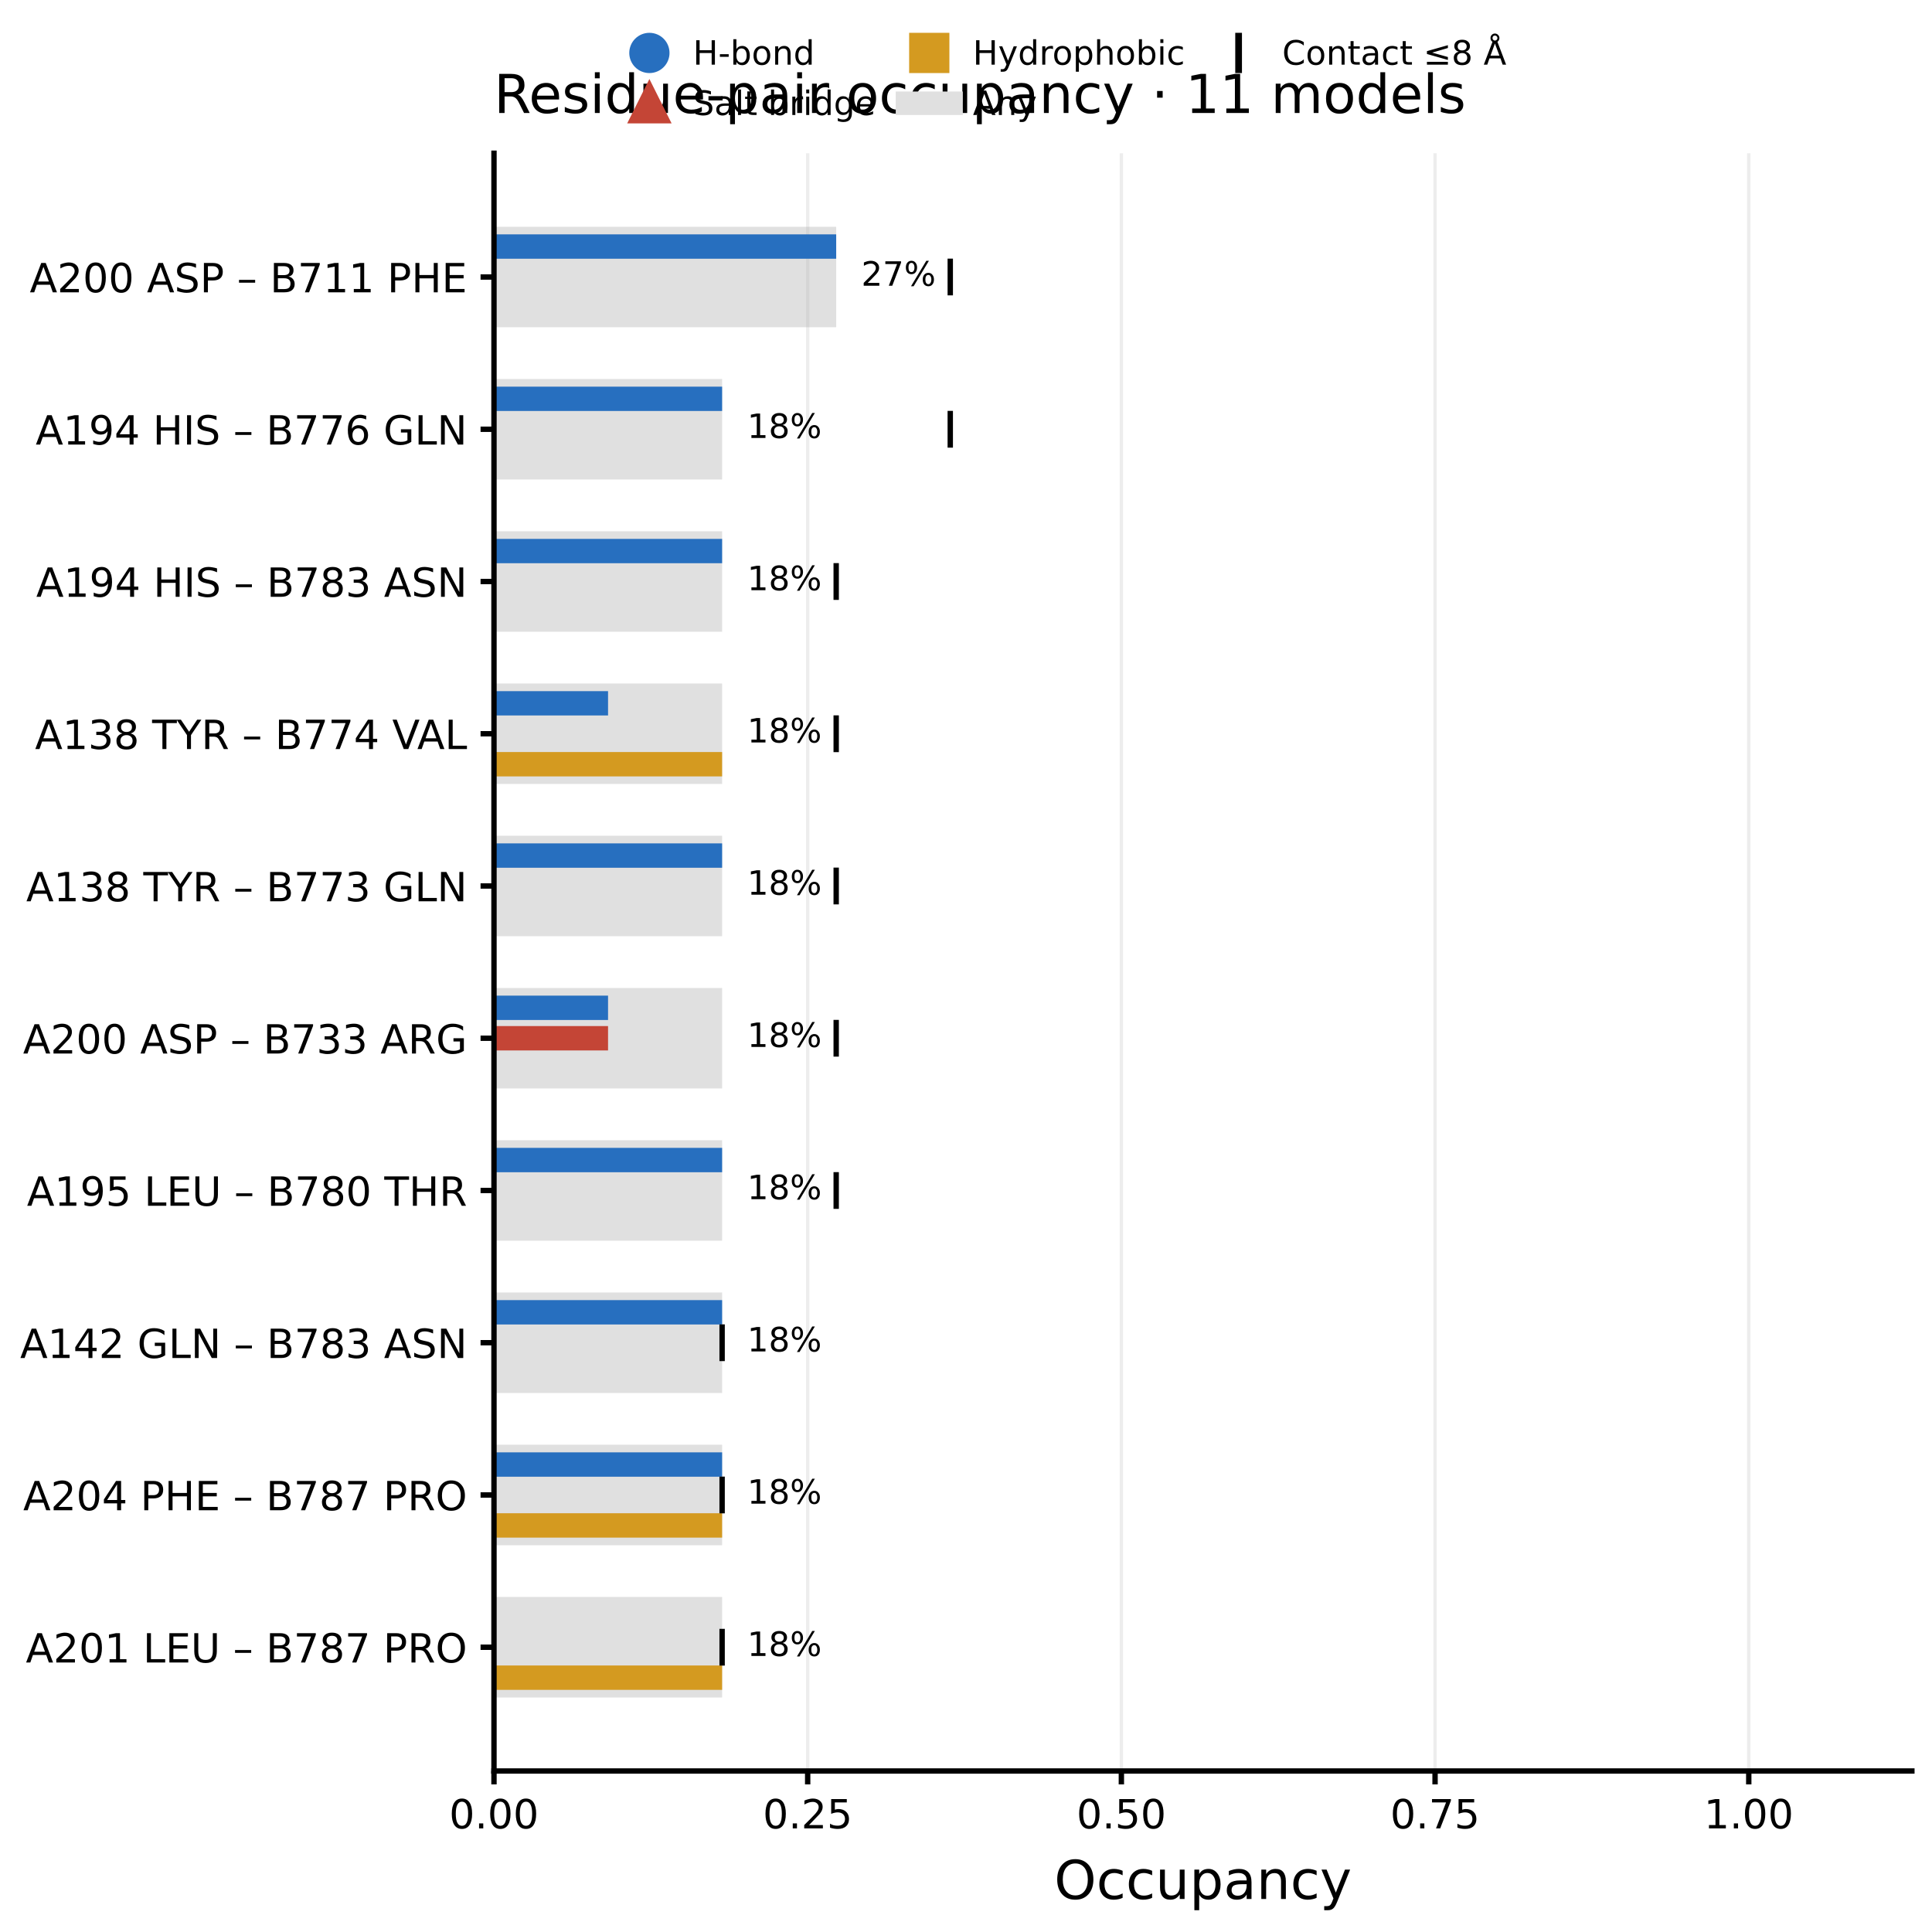
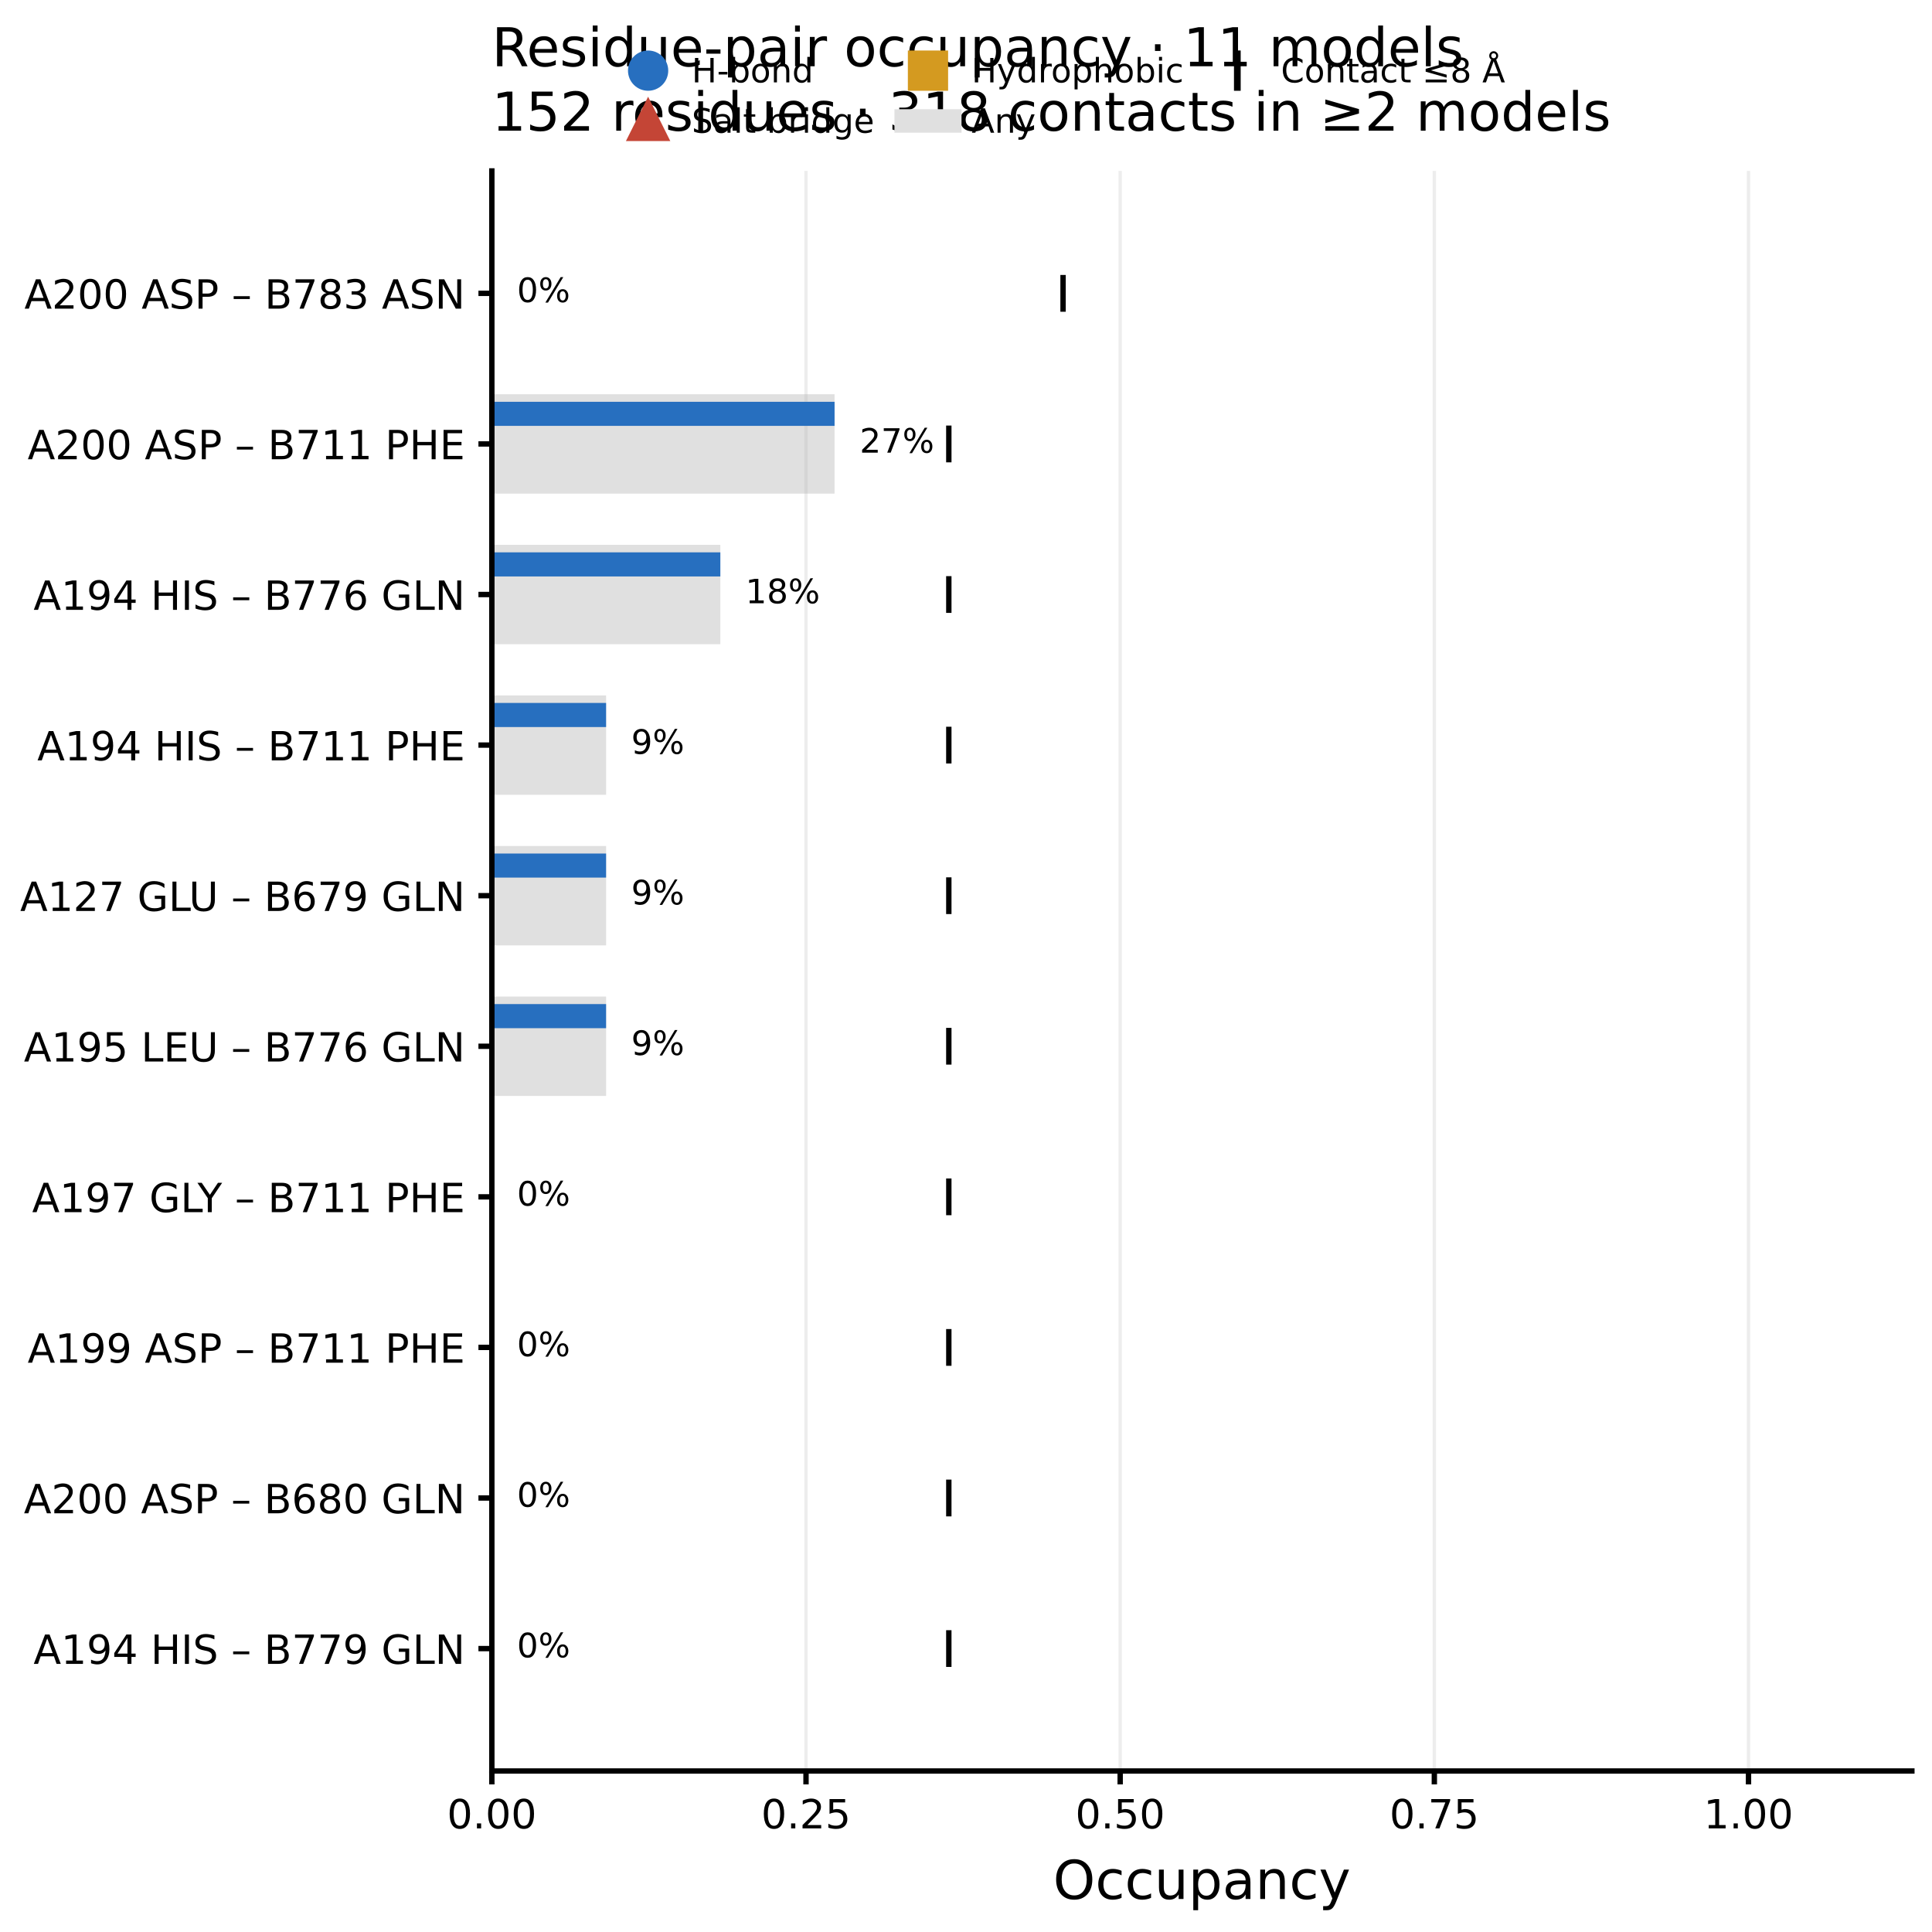
<svg xmlns="http://www.w3.org/2000/svg" xmlns:xlink="http://www.w3.org/1999/xlink" width="288pt" height="288pt" viewBox="0 0 288 288" version="1.1">
  <defs>
    <style type="text/css">*{stroke-linejoin: round; stroke-linecap: butt}</style>
  </defs>
  <g id="figure_1">
    <g id="patch_1">
      <path d="M 0 288  L 288 288  L 288 0  L 0 0  z " style="fill: #ffffff" />
    </g>
    <g id="axes_1">
      <g id="patch_2">
-         <path d="M 73.637 264  L 285 264  L 285 22.843  L 73.637 22.843  z " style="fill: #ffffff" />
+         <path d="M 73.319 264  L 285 264  L 285 25.482  L 73.319 25.482  z " style="fill: #ffffff" />
      </g>
      <g id="patch_3">
-         <path d="M 73.637 48.784  L 124.65 48.784  L 124.65 33.805  L 73.637 33.805  z " clip-path="url(#p895c174bd4)" style="fill: #e0e0e0" />
+         <path d="M 73.319 51.138  L 73.319 51.138  L 73.319 36.324  L 73.319 36.324  z " clip-path="url(#p9a4eb789ce)" style="fill: #e0e0e0" />
      </g>
      <g id="patch_4">
-         <path d="M 73.637 71.478  L 107.645 71.478  L 107.645 56.5  L 73.637 56.5  z " clip-path="url(#p895c174bd4)" style="fill: #e0e0e0" />
+         <path d="M 73.319 73.585  L 124.408 73.585  L 124.408 58.77  L 73.319 58.77  z " clip-path="url(#p9a4eb789ce)" style="fill: #e0e0e0" />
      </g>
      <g id="patch_5">
-         <path d="M 73.637 94.173  L 107.645 94.173  L 107.645 79.195  L 73.637 79.195  z " clip-path="url(#p895c174bd4)" style="fill: #e0e0e0" />
+         <path d="M 73.319 96.032  L 107.379 96.032  L 107.379 81.217  L 73.319 81.217  z " clip-path="url(#p9a4eb789ce)" style="fill: #e0e0e0" />
      </g>
      <g id="patch_6">
-         <path d="M 73.637 116.868  L 107.645 116.868  L 107.645 101.89  L 73.637 101.89  z " clip-path="url(#p895c174bd4)" style="fill: #e0e0e0" />
+         <path d="M 73.319 118.478  L 90.349 118.478  L 90.349 103.664  L 73.319 103.664  z " clip-path="url(#p9a4eb789ce)" style="fill: #e0e0e0" />
      </g>
      <g id="patch_7">
-         <path d="M 73.637 139.563  L 107.645 139.563  L 107.645 124.585  L 73.637 124.585  z " clip-path="url(#p895c174bd4)" style="fill: #e0e0e0" />
+         <path d="M 73.319 140.925  L 90.349 140.925  L 90.349 126.11  L 73.319 126.11  z " clip-path="url(#p9a4eb789ce)" style="fill: #e0e0e0" />
      </g>
      <g id="patch_8">
-         <path d="M 73.637 162.258  L 107.645 162.258  L 107.645 147.28  L 73.637 147.28  z " clip-path="url(#p895c174bd4)" style="fill: #e0e0e0" />
+         <path d="M 73.319 163.372  L 90.349 163.372  L 90.349 148.557  L 73.319 148.557  z " clip-path="url(#p9a4eb789ce)" style="fill: #e0e0e0" />
      </g>
      <g id="patch_9">
-         <path d="M 73.637 184.953  L 107.645 184.953  L 107.645 169.975  L 73.637 169.975  z " clip-path="url(#p895c174bd4)" style="fill: #e0e0e0" />
+         <path d="M 73.319 185.818  L 73.319 185.818  L 73.319 171.003  L 73.319 171.003  z " clip-path="url(#p9a4eb789ce)" style="fill: #e0e0e0" />
      </g>
      <g id="patch_10">
-         <path d="M 73.637 207.648  L 107.645 207.648  L 107.645 192.67  L 73.637 192.67  z " clip-path="url(#p895c174bd4)" style="fill: #e0e0e0" />
+         <path d="M 73.319 208.265  L 73.319 208.265  L 73.319 193.45  L 73.319 193.45  z " clip-path="url(#p9a4eb789ce)" style="fill: #e0e0e0" />
      </g>
      <g id="patch_11">
-         <path d="M 73.637 230.343  L 107.645 230.343  L 107.645 215.364  L 73.637 215.364  z " clip-path="url(#p895c174bd4)" style="fill: #e0e0e0" />
+         <path d="M 73.319 230.711  L 73.319 230.711  L 73.319 215.897  L 73.319 215.897  z " clip-path="url(#p9a4eb789ce)" style="fill: #e0e0e0" />
      </g>
      <g id="patch_12">
-         <path d="M 73.637 253.038  L 107.645 253.038  L 107.645 238.059  L 73.637 238.059  z " clip-path="url(#p895c174bd4)" style="fill: #e0e0e0" />
+         <path d="M 73.319 253.158  L 73.319 253.158  L 73.319 238.343  L 73.319 238.343  z " clip-path="url(#p9a4eb789ce)" style="fill: #e0e0e0" />
      </g>
      <g id="matplotlib.axis_1">
        <g id="xtick_1">
          <g id="line2d_1">
-             <path d="M 73.637 264  L 73.637 22.843  " clip-path="url(#p895c174bd4)" style="fill: none; stroke: #b0b0b0; stroke-opacity: 0.22; stroke-width: 0.5; stroke-linecap: square" />
+             <path d="M 73.319 264  L 73.319 25.482  " clip-path="url(#p9a4eb789ce)" style="fill: none; stroke: #b0b0b0; stroke-opacity: 0.22; stroke-width: 0.5; stroke-linecap: square" />
          </g>
          <g id="line2d_2">
            <defs>
-               <path id="ma7c0e69d37" d="M 0 0  L 0 2  " style="stroke: #000000; stroke-width: 0.8" />
+               <path id="m8fbc61b881" d="M 0 0  L 0 2  " style="stroke: #000000; stroke-width: 0.8" />
            </defs>
            <g>
-               <use xlink:href="#ma7c0e69d37" x="73.637" y="264" style="stroke: #000000; stroke-width: 0.8" />
+               <use xlink:href="#m8fbc61b881" x="73.319" y="264" style="stroke: #000000; stroke-width: 0.8" />
            </g>
          </g>
          <g id="text_1">
-             <text style="font-size: 6px; font-family: 'DejaVu Sans', 'Bitstream Vera Sans', 'Computer Modern Sans Serif', 'Lucida Grande', 'Verdana', 'Geneva', 'Lucid', 'Arial', 'Helvetica', 'Avant Garde', sans-serif; text-anchor: middle" x="73.637" y="272.558" transform="rotate(-0 73.6368 272.5584)">0.00</text>
+             <text style="font-size: 6px; font-family: 'DejaVu Sans', 'Bitstream Vera Sans', 'Computer Modern Sans Serif', 'Lucida Grande', 'Verdana', 'Geneva', 'Lucid', 'Arial', 'Helvetica', 'Avant Garde', sans-serif; text-anchor: middle" x="73.319" y="272.558" transform="rotate(-0 73.31899 272.5584)">0.00</text>
          </g>
        </g>
        <g id="xtick_2">
          <g id="line2d_3">
-             <path d="M 120.399 264  L 120.399 22.843  " clip-path="url(#p895c174bd4)" style="fill: none; stroke: #b0b0b0; stroke-opacity: 0.22; stroke-width: 0.5; stroke-linecap: square" />
+             <path d="M 120.151 264  L 120.151 25.482  " clip-path="url(#p9a4eb789ce)" style="fill: none; stroke: #b0b0b0; stroke-opacity: 0.22; stroke-width: 0.5; stroke-linecap: square" />
          </g>
          <g id="line2d_4">
            <g>
-               <use xlink:href="#ma7c0e69d37" x="120.399" y="264" style="stroke: #000000; stroke-width: 0.8" />
+               <use xlink:href="#m8fbc61b881" x="120.151" y="264" style="stroke: #000000; stroke-width: 0.8" />
            </g>
          </g>
          <g id="text_2">
-             <text style="font-size: 6px; font-family: 'DejaVu Sans', 'Bitstream Vera Sans', 'Computer Modern Sans Serif', 'Lucida Grande', 'Verdana', 'Geneva', 'Lucid', 'Arial', 'Helvetica', 'Avant Garde', sans-serif; text-anchor: middle" x="120.399" y="272.558" transform="rotate(-0 120.3985 272.5584)">0.25</text>
+             <text style="font-size: 6px; font-family: 'DejaVu Sans', 'Bitstream Vera Sans', 'Computer Modern Sans Serif', 'Lucida Grande', 'Verdana', 'Geneva', 'Lucid', 'Arial', 'Helvetica', 'Avant Garde', sans-serif; text-anchor: middle" x="120.151" y="272.558" transform="rotate(-0 120.151 272.5584)">0.25</text>
          </g>
        </g>
        <g id="xtick_3">
          <g id="line2d_5">
-             <path d="M 167.16 264  L 167.16 22.843  " clip-path="url(#p895c174bd4)" style="fill: none; stroke: #b0b0b0; stroke-opacity: 0.22; stroke-width: 0.5; stroke-linecap: square" />
+             <path d="M 166.983 264  L 166.983 25.482  " clip-path="url(#p9a4eb789ce)" style="fill: none; stroke: #b0b0b0; stroke-opacity: 0.22; stroke-width: 0.5; stroke-linecap: square" />
          </g>
          <g id="line2d_6">
            <g>
-               <use xlink:href="#ma7c0e69d37" x="167.16" y="264" style="stroke: #000000; stroke-width: 0.8" />
+               <use xlink:href="#m8fbc61b881" x="166.983" y="264" style="stroke: #000000; stroke-width: 0.8" />
            </g>
          </g>
          <g id="text_3">
-             <text style="font-size: 6px; font-family: 'DejaVu Sans', 'Bitstream Vera Sans', 'Computer Modern Sans Serif', 'Lucida Grande', 'Verdana', 'Geneva', 'Lucid', 'Arial', 'Helvetica', 'Avant Garde', sans-serif; text-anchor: middle" x="167.16" y="272.558" transform="rotate(-0 167.1602 272.5584)">0.50</text>
+             <text style="font-size: 6px; font-family: 'DejaVu Sans', 'Bitstream Vera Sans', 'Computer Modern Sans Serif', 'Lucida Grande', 'Verdana', 'Geneva', 'Lucid', 'Arial', 'Helvetica', 'Avant Garde', sans-serif; text-anchor: middle" x="166.983" y="272.558" transform="rotate(-0 166.983 272.5584)">0.50</text>
          </g>
        </g>
        <g id="xtick_4">
          <g id="line2d_7">
-             <path d="M 213.922 264  L 213.922 22.843  " clip-path="url(#p895c174bd4)" style="fill: none; stroke: #b0b0b0; stroke-opacity: 0.22; stroke-width: 0.5; stroke-linecap: square" />
+             <path d="M 213.815 264  L 213.815 25.482  " clip-path="url(#p9a4eb789ce)" style="fill: none; stroke: #b0b0b0; stroke-opacity: 0.22; stroke-width: 0.5; stroke-linecap: square" />
          </g>
          <g id="line2d_8">
            <g>
-               <use xlink:href="#ma7c0e69d37" x="213.922" y="264" style="stroke: #000000; stroke-width: 0.8" />
+               <use xlink:href="#m8fbc61b881" x="213.815" y="264" style="stroke: #000000; stroke-width: 0.8" />
            </g>
          </g>
          <g id="text_4">
-             <text style="font-size: 6px; font-family: 'DejaVu Sans', 'Bitstream Vera Sans', 'Computer Modern Sans Serif', 'Lucida Grande', 'Verdana', 'Geneva', 'Lucid', 'Arial', 'Helvetica', 'Avant Garde', sans-serif; text-anchor: middle" x="213.922" y="272.558" transform="rotate(-0 213.922 272.5584)">0.75</text>
+             <text style="font-size: 6px; font-family: 'DejaVu Sans', 'Bitstream Vera Sans', 'Computer Modern Sans Serif', 'Lucida Grande', 'Verdana', 'Geneva', 'Lucid', 'Arial', 'Helvetica', 'Avant Garde', sans-serif; text-anchor: middle" x="213.815" y="272.558" transform="rotate(-0 213.8151 272.5584)">0.75</text>
          </g>
        </g>
        <g id="xtick_5">
          <g id="line2d_9">
-             <path d="M 260.684 264  L 260.684 22.843  " clip-path="url(#p895c174bd4)" style="fill: none; stroke: #b0b0b0; stroke-opacity: 0.22; stroke-width: 0.5; stroke-linecap: square" />
+             <path d="M 260.647 264  L 260.647 25.482  " clip-path="url(#p9a4eb789ce)" style="fill: none; stroke: #b0b0b0; stroke-opacity: 0.22; stroke-width: 0.5; stroke-linecap: square" />
          </g>
          <g id="line2d_10">
            <g>
-               <use xlink:href="#ma7c0e69d37" x="260.684" y="264" style="stroke: #000000; stroke-width: 0.8" />
+               <use xlink:href="#m8fbc61b881" x="260.647" y="264" style="stroke: #000000; stroke-width: 0.8" />
            </g>
          </g>
          <g id="text_5">
-             <text style="font-size: 6px; font-family: 'DejaVu Sans', 'Bitstream Vera Sans', 'Computer Modern Sans Serif', 'Lucida Grande', 'Verdana', 'Geneva', 'Lucid', 'Arial', 'Helvetica', 'Avant Garde', sans-serif; text-anchor: middle" x="260.684" y="272.558" transform="rotate(-0 260.6837 272.5584)">1.00</text>
+             <text style="font-size: 6px; font-family: 'DejaVu Sans', 'Bitstream Vera Sans', 'Computer Modern Sans Serif', 'Lucida Grande', 'Verdana', 'Geneva', 'Lucid', 'Arial', 'Helvetica', 'Avant Garde', sans-serif; text-anchor: middle" x="260.647" y="272.558" transform="rotate(-0 260.6471 272.5584)">1.00</text>
          </g>
        </g>
        <g id="text_6">
-           <text style="font-size: 8px; font-family: 'DejaVu Sans', 'Bitstream Vera Sans', 'Computer Modern Sans Serif', 'Lucida Grande', 'Verdana', 'Geneva', 'Lucid', 'Arial', 'Helvetica', 'Avant Garde', sans-serif; text-anchor: middle" x="179.318" y="283.078" transform="rotate(-0 179.3183 283.0779)">Occupancy</text>
+           <text style="font-size: 8px; font-family: 'DejaVu Sans', 'Bitstream Vera Sans', 'Computer Modern Sans Serif', 'Lucida Grande', 'Verdana', 'Geneva', 'Lucid', 'Arial', 'Helvetica', 'Avant Garde', sans-serif; text-anchor: middle" x="179.159" y="283.078" transform="rotate(-0 179.1594 283.0779)">Occupancy</text>
        </g>
      </g>
      <g id="matplotlib.axis_2">
        <g id="ytick_1">
          <g id="line2d_11">
            <defs>
-               <path id="m87f40cef45" d="M 0 0  L -2 0  " style="stroke: #000000; stroke-width: 0.8" />
+               <path id="mbfbb982f27" d="M 0 0  L -2 0  " style="stroke: #000000; stroke-width: 0.8" />
            </defs>
            <g>
-               <use xlink:href="#m87f40cef45" x="73.637" y="41.294" style="stroke: #000000; stroke-width: 0.8" />
+               <use xlink:href="#mbfbb982f27" x="73.319" y="43.731" style="stroke: #000000; stroke-width: 0.8" />
            </g>
          </g>
          <g id="text_7">
-             <text style="font-size: 6px; font-family: 'DejaVu Sans', 'Bitstream Vera Sans', 'Computer Modern Sans Serif', 'Lucida Grande', 'Verdana', 'Geneva', 'Lucid', 'Arial', 'Helvetica', 'Avant Garde', sans-serif; text-anchor: end" x="69.637" y="43.574" transform="rotate(-0 69.6368 43.5735)">A200 ASP – B711 PHE</text>
+             <text style="font-size: 6px; font-family: 'DejaVu Sans', 'Bitstream Vera Sans', 'Computer Modern Sans Serif', 'Lucida Grande', 'Verdana', 'Geneva', 'Lucid', 'Arial', 'Helvetica', 'Avant Garde', sans-serif; text-anchor: end" x="69.319" y="46.01" transform="rotate(-0 69.31899 46.01036)">A200 ASP – B783 ASN</text>
          </g>
        </g>
        <g id="ytick_2">
          <g id="line2d_12">
            <g>
-               <use xlink:href="#m87f40cef45" x="73.637" y="63.989" style="stroke: #000000; stroke-width: 0.8" />
+               <use xlink:href="#mbfbb982f27" x="73.319" y="66.178" style="stroke: #000000; stroke-width: 0.8" />
            </g>
          </g>
          <g id="text_8">
-             <text style="font-size: 6px; font-family: 'DejaVu Sans', 'Bitstream Vera Sans', 'Computer Modern Sans Serif', 'Lucida Grande', 'Verdana', 'Geneva', 'Lucid', 'Arial', 'Helvetica', 'Avant Garde', sans-serif; text-anchor: end" x="69.637" y="66.268" transform="rotate(-0 69.6368 66.26845)">A194 HIS – B776 GLN</text>
+             <text style="font-size: 6px; font-family: 'DejaVu Sans', 'Bitstream Vera Sans', 'Computer Modern Sans Serif', 'Lucida Grande', 'Verdana', 'Geneva', 'Lucid', 'Arial', 'Helvetica', 'Avant Garde', sans-serif; text-anchor: end" x="69.319" y="68.457" transform="rotate(-0 69.31899 68.45698)">A200 ASP – B711 PHE</text>
          </g>
        </g>
        <g id="ytick_3">
          <g id="line2d_13">
            <g>
-               <use xlink:href="#m87f40cef45" x="73.637" y="86.684" style="stroke: #000000; stroke-width: 0.8" />
+               <use xlink:href="#mbfbb982f27" x="73.319" y="88.624" style="stroke: #000000; stroke-width: 0.8" />
            </g>
          </g>
          <g id="text_9">
-             <text style="font-size: 6px; font-family: 'DejaVu Sans', 'Bitstream Vera Sans', 'Computer Modern Sans Serif', 'Lucida Grande', 'Verdana', 'Geneva', 'Lucid', 'Arial', 'Helvetica', 'Avant Garde', sans-serif; text-anchor: end" x="69.637" y="88.963" transform="rotate(-0 69.6368 88.9634)">A194 HIS – B783 ASN</text>
+             <text style="font-size: 6px; font-family: 'DejaVu Sans', 'Bitstream Vera Sans', 'Computer Modern Sans Serif', 'Lucida Grande', 'Verdana', 'Geneva', 'Lucid', 'Arial', 'Helvetica', 'Avant Garde', sans-serif; text-anchor: end" x="69.319" y="90.904" transform="rotate(-0 69.31899 90.9036)">A194 HIS – B776 GLN</text>
          </g>
        </g>
        <g id="ytick_4">
          <g id="line2d_14">
            <g>
-               <use xlink:href="#m87f40cef45" x="73.637" y="109.379" style="stroke: #000000; stroke-width: 0.8" />
+               <use xlink:href="#mbfbb982f27" x="73.319" y="111.071" style="stroke: #000000; stroke-width: 0.8" />
            </g>
          </g>
          <g id="text_10">
-             <text style="font-size: 6px; font-family: 'DejaVu Sans', 'Bitstream Vera Sans', 'Computer Modern Sans Serif', 'Lucida Grande', 'Verdana', 'Geneva', 'Lucid', 'Arial', 'Helvetica', 'Avant Garde', sans-serif; text-anchor: end" x="69.637" y="111.658" transform="rotate(-0 69.6368 111.6584)">A138 TYR – B774 VAL</text>
+             <text style="font-size: 6px; font-family: 'DejaVu Sans', 'Bitstream Vera Sans', 'Computer Modern Sans Serif', 'Lucida Grande', 'Verdana', 'Geneva', 'Lucid', 'Arial', 'Helvetica', 'Avant Garde', sans-serif; text-anchor: end" x="69.319" y="113.35" transform="rotate(-0 69.31899 113.3502)">A194 HIS – B711 PHE</text>
          </g>
        </g>
        <g id="ytick_5">
          <g id="line2d_15">
            <g>
-               <use xlink:href="#m87f40cef45" x="73.637" y="132.074" style="stroke: #000000; stroke-width: 0.8" />
+               <use xlink:href="#mbfbb982f27" x="73.319" y="133.518" style="stroke: #000000; stroke-width: 0.8" />
            </g>
          </g>
          <g id="text_11">
-             <text style="font-size: 6px; font-family: 'DejaVu Sans', 'Bitstream Vera Sans', 'Computer Modern Sans Serif', 'Lucida Grande', 'Verdana', 'Geneva', 'Lucid', 'Arial', 'Helvetica', 'Avant Garde', sans-serif; text-anchor: end" x="69.637" y="134.353" transform="rotate(-0 69.6368 134.3533)">A138 TYR – B773 GLN</text>
+             <text style="font-size: 6px; font-family: 'DejaVu Sans', 'Bitstream Vera Sans', 'Computer Modern Sans Serif', 'Lucida Grande', 'Verdana', 'Geneva', 'Lucid', 'Arial', 'Helvetica', 'Avant Garde', sans-serif; text-anchor: end" x="69.319" y="135.797" transform="rotate(-0 69.31899 135.7968)">A127 GLU – B679 GLN</text>
          </g>
        </g>
        <g id="ytick_6">
          <g id="line2d_16">
            <g>
-               <use xlink:href="#m87f40cef45" x="73.637" y="154.769" style="stroke: #000000; stroke-width: 0.8" />
+               <use xlink:href="#mbfbb982f27" x="73.319" y="155.964" style="stroke: #000000; stroke-width: 0.8" />
            </g>
          </g>
          <g id="text_12">
-             <text style="font-size: 6px; font-family: 'DejaVu Sans', 'Bitstream Vera Sans', 'Computer Modern Sans Serif', 'Lucida Grande', 'Verdana', 'Geneva', 'Lucid', 'Arial', 'Helvetica', 'Avant Garde', sans-serif; text-anchor: end" x="69.637" y="157.048" transform="rotate(-0 69.6368 157.0483)">A200 ASP – B733 ARG</text>
+             <text style="font-size: 6px; font-family: 'DejaVu Sans', 'Bitstream Vera Sans', 'Computer Modern Sans Serif', 'Lucida Grande', 'Verdana', 'Geneva', 'Lucid', 'Arial', 'Helvetica', 'Avant Garde', sans-serif; text-anchor: end" x="69.319" y="158.243" transform="rotate(-0 69.31899 158.2435)">A195 LEU – B776 GLN</text>
          </g>
        </g>
        <g id="ytick_7">
          <g id="line2d_17">
            <g>
-               <use xlink:href="#m87f40cef45" x="73.637" y="177.464" style="stroke: #000000; stroke-width: 0.8" />
+               <use xlink:href="#mbfbb982f27" x="73.319" y="178.411" style="stroke: #000000; stroke-width: 0.8" />
            </g>
          </g>
          <g id="text_13">
-             <text style="font-size: 6px; font-family: 'DejaVu Sans', 'Bitstream Vera Sans', 'Computer Modern Sans Serif', 'Lucida Grande', 'Verdana', 'Geneva', 'Lucid', 'Arial', 'Helvetica', 'Avant Garde', sans-serif; text-anchor: end" x="69.637" y="179.743" transform="rotate(-0 69.6368 179.7432)">A195 LEU – B780 THR</text>
+             <text style="font-size: 6px; font-family: 'DejaVu Sans', 'Bitstream Vera Sans', 'Computer Modern Sans Serif', 'Lucida Grande', 'Verdana', 'Geneva', 'Lucid', 'Arial', 'Helvetica', 'Avant Garde', sans-serif; text-anchor: end" x="69.319" y="180.69" transform="rotate(-0 69.31899 180.6901)">A197 GLY – B711 PHE</text>
          </g>
        </g>
        <g id="ytick_8">
          <g id="line2d_18">
            <g>
-               <use xlink:href="#m87f40cef45" x="73.637" y="200.159" style="stroke: #000000; stroke-width: 0.8" />
+               <use xlink:href="#mbfbb982f27" x="73.319" y="200.857" style="stroke: #000000; stroke-width: 0.8" />
            </g>
          </g>
          <g id="text_14">
-             <text style="font-size: 6px; font-family: 'DejaVu Sans', 'Bitstream Vera Sans', 'Computer Modern Sans Serif', 'Lucida Grande', 'Verdana', 'Geneva', 'Lucid', 'Arial', 'Helvetica', 'Avant Garde', sans-serif; text-anchor: end" x="69.637" y="202.438" transform="rotate(-0 69.6368 202.4382)">A142 GLN – B783 ASN</text>
+             <text style="font-size: 6px; font-family: 'DejaVu Sans', 'Bitstream Vera Sans', 'Computer Modern Sans Serif', 'Lucida Grande', 'Verdana', 'Geneva', 'Lucid', 'Arial', 'Helvetica', 'Avant Garde', sans-serif; text-anchor: end" x="69.319" y="203.137" transform="rotate(-0 69.31899 203.1367)">A199 ASP – B711 PHE</text>
          </g>
        </g>
        <g id="ytick_9">
          <g id="line2d_19">
            <g>
-               <use xlink:href="#m87f40cef45" x="73.637" y="222.854" style="stroke: #000000; stroke-width: 0.8" />
+               <use xlink:href="#mbfbb982f27" x="73.319" y="223.304" style="stroke: #000000; stroke-width: 0.8" />
            </g>
          </g>
          <g id="text_15">
-             <text style="font-size: 6px; font-family: 'DejaVu Sans', 'Bitstream Vera Sans', 'Computer Modern Sans Serif', 'Lucida Grande', 'Verdana', 'Geneva', 'Lucid', 'Arial', 'Helvetica', 'Avant Garde', sans-serif; text-anchor: end" x="69.637" y="225.133" transform="rotate(-0 69.6368 225.1331)">A204 PHE – B787 PRO</text>
+             <text style="font-size: 6px; font-family: 'DejaVu Sans', 'Bitstream Vera Sans', 'Computer Modern Sans Serif', 'Lucida Grande', 'Verdana', 'Geneva', 'Lucid', 'Arial', 'Helvetica', 'Avant Garde', sans-serif; text-anchor: end" x="69.319" y="225.583" transform="rotate(-0 69.31899 225.5833)">A200 ASP – B680 GLN</text>
          </g>
        </g>
        <g id="ytick_10">
          <g id="line2d_20">
            <g>
-               <use xlink:href="#m87f40cef45" x="73.637" y="245.549" style="stroke: #000000; stroke-width: 0.8" />
+               <use xlink:href="#mbfbb982f27" x="73.319" y="245.751" style="stroke: #000000; stroke-width: 0.8" />
            </g>
          </g>
          <g id="text_16">
-             <text style="font-size: 6px; font-family: 'DejaVu Sans', 'Bitstream Vera Sans', 'Computer Modern Sans Serif', 'Lucida Grande', 'Verdana', 'Geneva', 'Lucid', 'Arial', 'Helvetica', 'Avant Garde', sans-serif; text-anchor: end" x="69.637" y="247.828" transform="rotate(-0 69.6368 247.8281)">A201 LEU – B787 PRO</text>
+             <text style="font-size: 6px; font-family: 'DejaVu Sans', 'Bitstream Vera Sans', 'Computer Modern Sans Serif', 'Lucida Grande', 'Verdana', 'Geneva', 'Lucid', 'Arial', 'Helvetica', 'Avant Garde', sans-serif; text-anchor: end" x="69.319" y="248.03" transform="rotate(-0 69.31899 248.03)">A194 HIS – B779 GLN</text>
          </g>
        </g>
      </g>
      <g id="patch_13">
-         <path d="M 73.637 38.571  L 124.65 38.571  L 124.65 34.94  L 73.637 34.94  z " clip-path="url(#p895c174bd4)" style="fill: #276fbf" />
+         <path d="M 73.319 63.484  L 124.408 63.484  L 124.408 59.893  L 73.319 59.893  z " clip-path="url(#p9a4eb789ce)" style="fill: #276fbf" />
      </g>
      <g id="patch_14">
-         <path d="M 73.637 61.266  L 107.645 61.266  L 107.645 57.635  L 73.637 57.635  z " clip-path="url(#p895c174bd4)" style="fill: #276fbf" />
+         <path d="M 73.319 85.931  L 107.379 85.931  L 107.379 82.339  L 73.319 82.339  z " clip-path="url(#p9a4eb789ce)" style="fill: #276fbf" />
      </g>
      <g id="patch_15">
-         <path d="M 73.637 83.961  L 107.645 83.961  L 107.645 80.33  L 73.637 80.33  z " clip-path="url(#p895c174bd4)" style="fill: #276fbf" />
+         <path d="M 73.319 108.377  L 90.349 108.377  L 90.349 104.786  L 73.319 104.786  z " clip-path="url(#p9a4eb789ce)" style="fill: #276fbf" />
      </g>
      <g id="patch_16">
-         <path d="M 73.637 106.656  L 90.641 106.656  L 90.641 103.024  L 73.637 103.024  z " clip-path="url(#p895c174bd4)" style="fill: #276fbf" />
+         <path d="M 73.319 130.824  L 90.349 130.824  L 90.349 127.232  L 73.319 127.232  z " clip-path="url(#p9a4eb789ce)" style="fill: #276fbf" />
      </g>
      <g id="patch_17">
-         <path d="M 73.637 115.734  L 107.645 115.734  L 107.645 112.102  L 73.637 112.102  z " clip-path="url(#p895c174bd4)" style="fill: #d49a20" />
+         <path d="M 73.319 153.271  L 90.349 153.271  L 90.349 149.679  L 73.319 149.679  z " clip-path="url(#p9a4eb789ce)" style="fill: #276fbf" />
      </g>
      <g id="patch_18">
-         <path d="M 73.637 129.351  L 107.645 129.351  L 107.645 125.719  L 73.637 125.719  z " clip-path="url(#p895c174bd4)" style="fill: #276fbf" />
+         <path d="M 73.319 264  L 73.319 25.482  " style="fill: none; stroke: #000000; stroke-width: 0.8; stroke-linejoin: miter; stroke-linecap: square" />
      </g>
      <g id="patch_19">
-         <path d="M 73.637 152.046  L 90.641 152.046  L 90.641 148.414  L 73.637 148.414  z " clip-path="url(#p895c174bd4)" style="fill: #276fbf" />
-       </g>
-       <g id="patch_20">
-         <path d="M 73.637 156.585  L 90.641 156.585  L 90.641 152.953  L 73.637 152.953  z " clip-path="url(#p895c174bd4)" style="fill: #c44536" />
-       </g>
-       <g id="patch_21">
-         <path d="M 73.637 174.741  L 107.645 174.741  L 107.645 171.109  L 73.637 171.109  z " clip-path="url(#p895c174bd4)" style="fill: #276fbf" />
-       </g>
-       <g id="patch_22">
-         <path d="M 73.637 197.435  L 107.645 197.435  L 107.645 193.804  L 73.637 193.804  z " clip-path="url(#p895c174bd4)" style="fill: #276fbf" />
-       </g>
-       <g id="patch_23">
-         <path d="M 73.637 220.13  L 107.645 220.13  L 107.645 216.499  L 73.637 216.499  z " clip-path="url(#p895c174bd4)" style="fill: #276fbf" />
-       </g>
-       <g id="patch_24">
-         <path d="M 73.637 229.208  L 107.645 229.208  L 107.645 225.577  L 73.637 225.577  z " clip-path="url(#p895c174bd4)" style="fill: #d49a20" />
-       </g>
-       <g id="patch_25">
-         <path d="M 73.637 251.903  L 107.645 251.903  L 107.645 248.272  L 73.637 248.272  z " clip-path="url(#p895c174bd4)" style="fill: #d49a20" />
-       </g>
-       <g id="patch_26">
-         <path d="M 73.637 264  L 73.637 22.843  " style="fill: none; stroke: #000000; stroke-width: 0.8; stroke-linejoin: miter; stroke-linecap: square" />
-       </g>
-       <g id="patch_27">
-         <path d="M 73.637 264  L 285 264  " style="fill: none; stroke: #000000; stroke-width: 0.8; stroke-linejoin: miter; stroke-linecap: square" />
+         <path d="M 73.319 264  L 285 264  " style="fill: none; stroke: #000000; stroke-width: 0.8; stroke-linejoin: miter; stroke-linecap: square" />
      </g>
      <g id="PathCollection_1">
        <defs>
-           <path id="mad2ec745da" d="M 0 2.739  L 0 -2.739  " style="stroke: #000000; stroke-width: 0.8" />
+           <path id="m6f9758964a" d="M 0 2.739  L 0 -2.739  " style="stroke: #000000; stroke-width: 0.8" />
        </defs>
-         <g clip-path="url(#p895c174bd4)">
-           <use xlink:href="#mad2ec745da" x="141.654" y="41.294" style="stroke: #000000; stroke-width: 0.8" />
+         <g clip-path="url(#p9a4eb789ce)">
+           <use xlink:href="#m6f9758964a" x="158.468" y="43.731" style="stroke: #000000; stroke-width: 0.8" />
        </g>
      </g>
      <g id="text_17">
-         <text style="font-size: 5px; font-family: 'DejaVu Sans', 'Bitstream Vera Sans', 'Computer Modern Sans Serif', 'Lucida Grande', 'Verdana', 'Geneva', 'Lucid', 'Arial', 'Helvetica', 'Avant Garde', sans-serif; text-anchor: start" x="128.391" y="42.593" transform="rotate(-0 128.3905 42.59303)">27%</text>
+         <text style="font-size: 5px; font-family: 'DejaVu Sans', 'Bitstream Vera Sans', 'Computer Modern Sans Serif', 'Lucida Grande', 'Verdana', 'Geneva', 'Lucid', 'Arial', 'Helvetica', 'Avant Garde', sans-serif; text-anchor: start" x="77.066" y="45.03" transform="rotate(-0 77.06555 45.02989)">0%</text>
      </g>
      <g id="PathCollection_2">
-         <g clip-path="url(#p895c174bd4)">
-           <use xlink:href="#mad2ec745da" x="141.654" y="63.989" style="stroke: #000000; stroke-width: 0.8" />
+         <g clip-path="url(#p9a4eb789ce)">
+           <use xlink:href="#m6f9758964a" x="141.438" y="66.178" style="stroke: #000000; stroke-width: 0.8" />
        </g>
      </g>
      <g id="text_18">
-         <text style="font-size: 5px; font-family: 'DejaVu Sans', 'Bitstream Vera Sans', 'Computer Modern Sans Serif', 'Lucida Grande', 'Verdana', 'Geneva', 'Lucid', 'Arial', 'Helvetica', 'Avant Garde', sans-serif; text-anchor: start" x="111.386" y="65.288" transform="rotate(-0 111.3863 65.28798)">18%</text>
+         <text style="font-size: 5px; font-family: 'DejaVu Sans', 'Bitstream Vera Sans', 'Computer Modern Sans Serif', 'Lucida Grande', 'Verdana', 'Geneva', 'Lucid', 'Arial', 'Helvetica', 'Avant Garde', sans-serif; text-anchor: start" x="128.155" y="67.477" transform="rotate(-0 128.155 67.47651)">27%</text>
      </g>
      <g id="PathCollection_3">
-         <g clip-path="url(#p895c174bd4)">
-           <use xlink:href="#mad2ec745da" x="124.65" y="86.684" style="stroke: #000000; stroke-width: 0.8" />
+         <g clip-path="url(#p9a4eb789ce)">
+           <use xlink:href="#m6f9758964a" x="141.438" y="88.624" style="stroke: #000000; stroke-width: 0.8" />
        </g>
      </g>
      <g id="text_19">
-         <text style="font-size: 5px; font-family: 'DejaVu Sans', 'Bitstream Vera Sans', 'Computer Modern Sans Serif', 'Lucida Grande', 'Verdana', 'Geneva', 'Lucid', 'Arial', 'Helvetica', 'Avant Garde', sans-serif; text-anchor: start" x="111.386" y="87.983" transform="rotate(-0 111.3863 87.98293)">18%</text>
+         <text style="font-size: 5px; font-family: 'DejaVu Sans', 'Bitstream Vera Sans', 'Computer Modern Sans Serif', 'Lucida Grande', 'Verdana', 'Geneva', 'Lucid', 'Arial', 'Helvetica', 'Avant Garde', sans-serif; text-anchor: start" x="111.125" y="89.923" transform="rotate(-0 111.1252 89.92313)">18%</text>
      </g>
      <g id="PathCollection_4">
-         <g clip-path="url(#p895c174bd4)">
-           <use xlink:href="#mad2ec745da" x="124.65" y="109.379" style="stroke: #000000; stroke-width: 0.8" />
+         <g clip-path="url(#p9a4eb789ce)">
+           <use xlink:href="#m6f9758964a" x="141.438" y="111.071" style="stroke: #000000; stroke-width: 0.8" />
        </g>
      </g>
      <g id="text_20">
-         <text style="font-size: 5px; font-family: 'DejaVu Sans', 'Bitstream Vera Sans', 'Computer Modern Sans Serif', 'Lucida Grande', 'Verdana', 'Geneva', 'Lucid', 'Arial', 'Helvetica', 'Avant Garde', sans-serif; text-anchor: start" x="111.386" y="110.678" transform="rotate(-0 111.3863 110.6779)">18%</text>
+         <text style="font-size: 5px; font-family: 'DejaVu Sans', 'Bitstream Vera Sans', 'Computer Modern Sans Serif', 'Lucida Grande', 'Verdana', 'Geneva', 'Lucid', 'Arial', 'Helvetica', 'Avant Garde', sans-serif; text-anchor: start" x="94.095" y="112.37" transform="rotate(-0 94.09538 112.3698)">9%</text>
      </g>
      <g id="PathCollection_5">
-         <g clip-path="url(#p895c174bd4)">
-           <use xlink:href="#mad2ec745da" x="124.65" y="132.074" style="stroke: #000000; stroke-width: 0.8" />
+         <g clip-path="url(#p9a4eb789ce)">
+           <use xlink:href="#m6f9758964a" x="141.438" y="133.518" style="stroke: #000000; stroke-width: 0.8" />
        </g>
      </g>
      <g id="text_21">
-         <text style="font-size: 5px; font-family: 'DejaVu Sans', 'Bitstream Vera Sans', 'Computer Modern Sans Serif', 'Lucida Grande', 'Verdana', 'Geneva', 'Lucid', 'Arial', 'Helvetica', 'Avant Garde', sans-serif; text-anchor: start" x="111.386" y="133.373" transform="rotate(-0 111.3863 133.3728)">18%</text>
+         <text style="font-size: 5px; font-family: 'DejaVu Sans', 'Bitstream Vera Sans', 'Computer Modern Sans Serif', 'Lucida Grande', 'Verdana', 'Geneva', 'Lucid', 'Arial', 'Helvetica', 'Avant Garde', sans-serif; text-anchor: start" x="94.095" y="134.816" transform="rotate(-0 94.09538 134.8164)">9%</text>
      </g>
      <g id="PathCollection_6">
-         <g clip-path="url(#p895c174bd4)">
-           <use xlink:href="#mad2ec745da" x="124.65" y="154.769" style="stroke: #000000; stroke-width: 0.8" />
+         <g clip-path="url(#p9a4eb789ce)">
+           <use xlink:href="#m6f9758964a" x="141.438" y="155.964" style="stroke: #000000; stroke-width: 0.8" />
        </g>
      </g>
      <g id="text_22">
-         <text style="font-size: 5px; font-family: 'DejaVu Sans', 'Bitstream Vera Sans', 'Computer Modern Sans Serif', 'Lucida Grande', 'Verdana', 'Geneva', 'Lucid', 'Arial', 'Helvetica', 'Avant Garde', sans-serif; text-anchor: start" x="111.386" y="156.068" transform="rotate(-0 111.3863 156.0678)">18%</text>
+         <text style="font-size: 5px; font-family: 'DejaVu Sans', 'Bitstream Vera Sans', 'Computer Modern Sans Serif', 'Lucida Grande', 'Verdana', 'Geneva', 'Lucid', 'Arial', 'Helvetica', 'Avant Garde', sans-serif; text-anchor: start" x="94.095" y="157.263" transform="rotate(-0 94.09538 157.263)">9%</text>
      </g>
      <g id="PathCollection_7">
-         <g clip-path="url(#p895c174bd4)">
-           <use xlink:href="#mad2ec745da" x="124.65" y="177.464" style="stroke: #000000; stroke-width: 0.8" />
+         <g clip-path="url(#p9a4eb789ce)">
+           <use xlink:href="#m6f9758964a" x="141.438" y="178.411" style="stroke: #000000; stroke-width: 0.8" />
        </g>
      </g>
      <g id="text_23">
-         <text style="font-size: 5px; font-family: 'DejaVu Sans', 'Bitstream Vera Sans', 'Computer Modern Sans Serif', 'Lucida Grande', 'Verdana', 'Geneva', 'Lucid', 'Arial', 'Helvetica', 'Avant Garde', sans-serif; text-anchor: start" x="111.386" y="178.763" transform="rotate(-0 111.3863 178.7627)">18%</text>
+         <text style="font-size: 5px; font-family: 'DejaVu Sans', 'Bitstream Vera Sans', 'Computer Modern Sans Serif', 'Lucida Grande', 'Verdana', 'Geneva', 'Lucid', 'Arial', 'Helvetica', 'Avant Garde', sans-serif; text-anchor: start" x="77.066" y="179.71" transform="rotate(-0 77.06555 179.7096)">0%</text>
      </g>
      <g id="PathCollection_8">
-         <g clip-path="url(#p895c174bd4)">
-           <use xlink:href="#mad2ec745da" x="107.645" y="200.159" style="stroke: #000000; stroke-width: 0.8" />
+         <g clip-path="url(#p9a4eb789ce)">
+           <use xlink:href="#m6f9758964a" x="141.438" y="200.857" style="stroke: #000000; stroke-width: 0.8" />
        </g>
      </g>
      <g id="text_24">
-         <text style="font-size: 5px; font-family: 'DejaVu Sans', 'Bitstream Vera Sans', 'Computer Modern Sans Serif', 'Lucida Grande', 'Verdana', 'Geneva', 'Lucid', 'Arial', 'Helvetica', 'Avant Garde', sans-serif; text-anchor: start" x="111.386" y="201.458" transform="rotate(-0 111.3863 201.4577)">18%</text>
+         <text style="font-size: 5px; font-family: 'DejaVu Sans', 'Bitstream Vera Sans', 'Computer Modern Sans Serif', 'Lucida Grande', 'Verdana', 'Geneva', 'Lucid', 'Arial', 'Helvetica', 'Avant Garde', sans-serif; text-anchor: start" x="77.066" y="202.156" transform="rotate(-0 77.06555 202.1562)">0%</text>
      </g>
      <g id="PathCollection_9">
-         <g clip-path="url(#p895c174bd4)">
-           <use xlink:href="#mad2ec745da" x="107.645" y="222.854" style="stroke: #000000; stroke-width: 0.8" />
+         <g clip-path="url(#p9a4eb789ce)">
+           <use xlink:href="#m6f9758964a" x="141.438" y="223.304" style="stroke: #000000; stroke-width: 0.8" />
        </g>
      </g>
      <g id="text_25">
-         <text style="font-size: 5px; font-family: 'DejaVu Sans', 'Bitstream Vera Sans', 'Computer Modern Sans Serif', 'Lucida Grande', 'Verdana', 'Geneva', 'Lucid', 'Arial', 'Helvetica', 'Avant Garde', sans-serif; text-anchor: start" x="111.386" y="224.153" transform="rotate(-0 111.3863 224.1526)">18%</text>
+         <text style="font-size: 5px; font-family: 'DejaVu Sans', 'Bitstream Vera Sans', 'Computer Modern Sans Serif', 'Lucida Grande', 'Verdana', 'Geneva', 'Lucid', 'Arial', 'Helvetica', 'Avant Garde', sans-serif; text-anchor: start" x="77.066" y="224.603" transform="rotate(-0 77.06555 224.6029)">0%</text>
      </g>
      <g id="PathCollection_10">
-         <g clip-path="url(#p895c174bd4)">
-           <use xlink:href="#mad2ec745da" x="107.645" y="245.549" style="stroke: #000000; stroke-width: 0.8" />
+         <g clip-path="url(#p9a4eb789ce)">
+           <use xlink:href="#m6f9758964a" x="141.438" y="245.751" style="stroke: #000000; stroke-width: 0.8" />
        </g>
      </g>
      <g id="text_26">
-         <text style="font-size: 5px; font-family: 'DejaVu Sans', 'Bitstream Vera Sans', 'Computer Modern Sans Serif', 'Lucida Grande', 'Verdana', 'Geneva', 'Lucid', 'Arial', 'Helvetica', 'Avant Garde', sans-serif; text-anchor: start" x="111.386" y="246.848" transform="rotate(-0 111.3863 246.8476)">18%</text>
+         <text style="font-size: 5px; font-family: 'DejaVu Sans', 'Bitstream Vera Sans', 'Computer Modern Sans Serif', 'Lucida Grande', 'Verdana', 'Geneva', 'Lucid', 'Arial', 'Helvetica', 'Avant Garde', sans-serif; text-anchor: start" x="77.066" y="247.049" transform="rotate(-0 77.06555 247.0495)">0%</text>
      </g>
      <g id="text_27">
-         <text style="font-size: 8px; font-family: 'DejaVu Sans', 'Bitstream Vera Sans', 'Computer Modern Sans Serif', 'Lucida Grande', 'Verdana', 'Geneva', 'Lucid', 'Arial', 'Helvetica', 'Avant Garde', sans-serif; text-anchor: start" x="73.637" y="16.843" transform="rotate(-0 73.6368 16.84321)">Residue-pair occupancy · 11 models</text>
+         <text style="font-size: 8px; font-family: 'DejaVu Sans', 'Bitstream Vera Sans', 'Computer Modern Sans Serif', 'Lucida Grande', 'Verdana', 'Geneva', 'Lucid', 'Arial', 'Helvetica', 'Avant Garde', sans-serif" transform="translate(73.31899 9.879771)">Residue-pair occupancy · 11 models</text>
+         <text style="font-size: 8px; font-family: 'DejaVu Sans', 'Bitstream Vera Sans', 'Computer Modern Sans Serif', 'Lucida Grande', 'Verdana', 'Geneva', 'Lucid', 'Arial', 'Helvetica', 'Avant Garde', sans-serif" transform="translate(73.31899 19.48196)">152 residues · 318 contacts in ≥2 models</text>
      </g>
      <g id="legend_1">
        <g id="line2d_21">
          <defs>
-             <path id="ma996f59a66" d="M 0 2.5  C 0.663 2.5 1.299 2.237 1.768 1.768  C 2.237 1.299 2.5 0.663 2.5 0  C 2.5 -0.663 2.237 -1.299 1.768 -1.768  C 1.299 -2.237 0.663 -2.5 0 -2.5  C -0.663 -2.5 -1.299 -2.237 -1.768 -1.768  C -2.237 -1.299 -2.5 -0.663 -2.5 0  C -2.5 0.663 -2.237 1.299 -1.768 1.768  C -1.299 2.237 -0.663 2.5 0 2.5  z " style="stroke: #276fbf" />
+             <path id="mcd70791372" d="M 0 2.5  C 0.663 2.5 1.299 2.237 1.768 1.768  C 2.237 1.299 2.5 0.663 2.5 0  C 2.5 -0.663 2.237 -1.299 1.768 -1.768  C 1.299 -2.237 0.663 -2.5 0 -2.5  C -0.663 -2.5 -1.299 -2.237 -1.768 -1.768  C -2.237 -1.299 -2.5 -0.663 -2.5 0  C -2.5 0.663 -2.237 1.299 -1.768 1.768  C -1.299 2.237 -0.663 2.5 0 2.5  z " style="stroke: #276fbf" />
          </defs>
          <g>
-             <use xlink:href="#ma996f59a66" x="96.804" y="7.892" style="fill: #276fbf; stroke: #276fbf" />
+             <use xlink:href="#mcd70791372" x="96.613" y="10.53" style="fill: #276fbf; stroke: #276fbf" />
          </g>
        </g>
        <g id="text_28">
-           <text style="font-size: 5px; font-family: 'DejaVu Sans', 'Bitstream Vera Sans', 'Computer Modern Sans Serif', 'Lucida Grande', 'Verdana', 'Geneva', 'Lucid', 'Arial', 'Helvetica', 'Avant Garde', sans-serif; text-anchor: start" x="103.304" y="9.642" transform="rotate(-0 103.3039 9.641646)">H-bond</text>
+           <text style="font-size: 5px; font-family: 'DejaVu Sans', 'Bitstream Vera Sans', 'Computer Modern Sans Serif', 'Lucida Grande', 'Verdana', 'Geneva', 'Lucid', 'Arial', 'Helvetica', 'Avant Garde', sans-serif; text-anchor: start" x="103.113" y="12.28" transform="rotate(-0 103.1132 12.2804)">H-bond</text>
        </g>
        <g id="line2d_22">
          <defs>
-             <path id="mf08498605f" d="M 0 -2.5  L -2.5 2.5  L 2.5 2.5  z " style="stroke: #c44536; stroke-linejoin: miter" />
+             <path id="m5b881a7947" d="M 0 -2.5  L -2.5 2.5  L 2.5 2.5  z " style="stroke: #c44536; stroke-linejoin: miter" />
          </defs>
          <g>
-             <use xlink:href="#mf08498605f" x="96.804" y="15.392" style="fill: #c44536; stroke: #c44536; stroke-linejoin: miter" />
+             <use xlink:href="#m5b881a7947" x="96.613" y="18.031" style="fill: #c44536; stroke: #c44536; stroke-linejoin: miter" />
          </g>
        </g>
        <g id="text_29">
-           <text style="font-size: 5px; font-family: 'DejaVu Sans', 'Bitstream Vera Sans', 'Computer Modern Sans Serif', 'Lucida Grande', 'Verdana', 'Geneva', 'Lucid', 'Arial', 'Helvetica', 'Avant Garde', sans-serif; text-anchor: start" x="103.304" y="17.142" transform="rotate(-0 103.3039 17.14204)">Salt bridge</text>
+           <text style="font-size: 5px; font-family: 'DejaVu Sans', 'Bitstream Vera Sans', 'Computer Modern Sans Serif', 'Lucida Grande', 'Verdana', 'Geneva', 'Lucid', 'Arial', 'Helvetica', 'Avant Garde', sans-serif; text-anchor: start" x="103.113" y="19.781" transform="rotate(-0 103.1132 19.78079)">Salt bridge</text>
        </g>
        <g id="line2d_23">
          <defs>
-             <path id="mc5fd0d5250" d="M -2.5 2.5  L 2.5 2.5  L 2.5 -2.5  L -2.5 -2.5  z " style="stroke: #d49a20; stroke-linejoin: miter" />
+             <path id="m6f9a326604" d="M -2.5 2.5  L 2.5 2.5  L 2.5 -2.5  L -2.5 -2.5  z " style="stroke: #d49a20; stroke-linejoin: miter" />
          </defs>
          <g>
-             <use xlink:href="#mc5fd0d5250" x="138.524" y="7.892" style="fill: #d49a20; stroke: #d49a20; stroke-linejoin: miter" />
+             <use xlink:href="#m6f9a326604" x="138.333" y="10.53" style="fill: #d49a20; stroke: #d49a20; stroke-linejoin: miter" />
          </g>
        </g>
        <g id="text_30">
-           <text style="font-size: 5px; font-family: 'DejaVu Sans', 'Bitstream Vera Sans', 'Computer Modern Sans Serif', 'Lucida Grande', 'Verdana', 'Geneva', 'Lucid', 'Arial', 'Helvetica', 'Avant Garde', sans-serif; text-anchor: start" x="145.024" y="9.642" transform="rotate(-0 145.0242 9.641646)">Hydrophobic</text>
-         </g>
-         <g id="patch_28">
-           <path d="M 133.524 17.142  L 143.524 17.142  L 143.524 13.642  L 133.524 13.642  z " style="fill: #e0e0e0" />
+           <text style="font-size: 5px; font-family: 'DejaVu Sans', 'Bitstream Vera Sans', 'Computer Modern Sans Serif', 'Lucida Grande', 'Verdana', 'Geneva', 'Lucid', 'Arial', 'Helvetica', 'Avant Garde', sans-serif; text-anchor: start" x="144.833" y="12.28" transform="rotate(-0 144.8335 12.2804)">Hydrophobic</text>
+         </g>
+         <g id="patch_20">
+           <path d="M 133.333 19.781  L 143.333 19.781  L 143.333 16.281  L 133.333 16.281  z " style="fill: #e0e0e0" />
        </g>
        <g id="text_31">
-           <text style="font-size: 5px; font-family: 'DejaVu Sans', 'Bitstream Vera Sans', 'Computer Modern Sans Serif', 'Lucida Grande', 'Verdana', 'Geneva', 'Lucid', 'Arial', 'Helvetica', 'Avant Garde', sans-serif; text-anchor: start" x="145.024" y="17.142" transform="rotate(-0 145.0242 17.14204)">Any</text>
+           <text style="font-size: 5px; font-family: 'DejaVu Sans', 'Bitstream Vera Sans', 'Computer Modern Sans Serif', 'Lucida Grande', 'Verdana', 'Geneva', 'Lucid', 'Arial', 'Helvetica', 'Avant Garde', sans-serif; text-anchor: start" x="144.833" y="19.781" transform="rotate(-0 144.8335 19.78079)">Any</text>
        </g>
        <g id="line2d_24">
          <defs>
-             <path id="m2cf373b517" d="M 0 3  L 0 -3  " style="stroke: #000000" />
+             <path id="mdc9eb7041a" d="M 0 3  L 0 -3  " style="stroke: #000000" />
          </defs>
          <g>
-             <use xlink:href="#m2cf373b517" x="184.637" y="7.892" style="stroke: #000000" />
+             <use xlink:href="#mdc9eb7041a" x="184.447" y="10.53" style="stroke: #000000" />
          </g>
        </g>
        <g id="text_32">
-           <text style="font-size: 5px; font-family: 'DejaVu Sans', 'Bitstream Vera Sans', 'Computer Modern Sans Serif', 'Lucida Grande', 'Verdana', 'Geneva', 'Lucid', 'Arial', 'Helvetica', 'Avant Garde', sans-serif; text-anchor: start" x="191.137" y="9.642" transform="rotate(-0 191.1375 9.641646)">Contact ≤8 Å</text>
+           <text style="font-size: 5px; font-family: 'DejaVu Sans', 'Bitstream Vera Sans', 'Computer Modern Sans Serif', 'Lucida Grande', 'Verdana', 'Geneva', 'Lucid', 'Arial', 'Helvetica', 'Avant Garde', sans-serif; text-anchor: start" x="190.947" y="12.28" transform="rotate(-0 190.9468 12.2804)">Contact ≤8 Å</text>
        </g>
      </g>
    </g>
  </g>
  <defs>
-     <clipPath id="p895c174bd4">
-       <rect x="73.637" y="22.843" width="211.363" height="241.157" />
+     <clipPath id="p9a4eb789ce">
+       <rect x="73.319" y="25.482" width="211.681" height="238.518" />
    </clipPath>
  </defs>
</svg>
